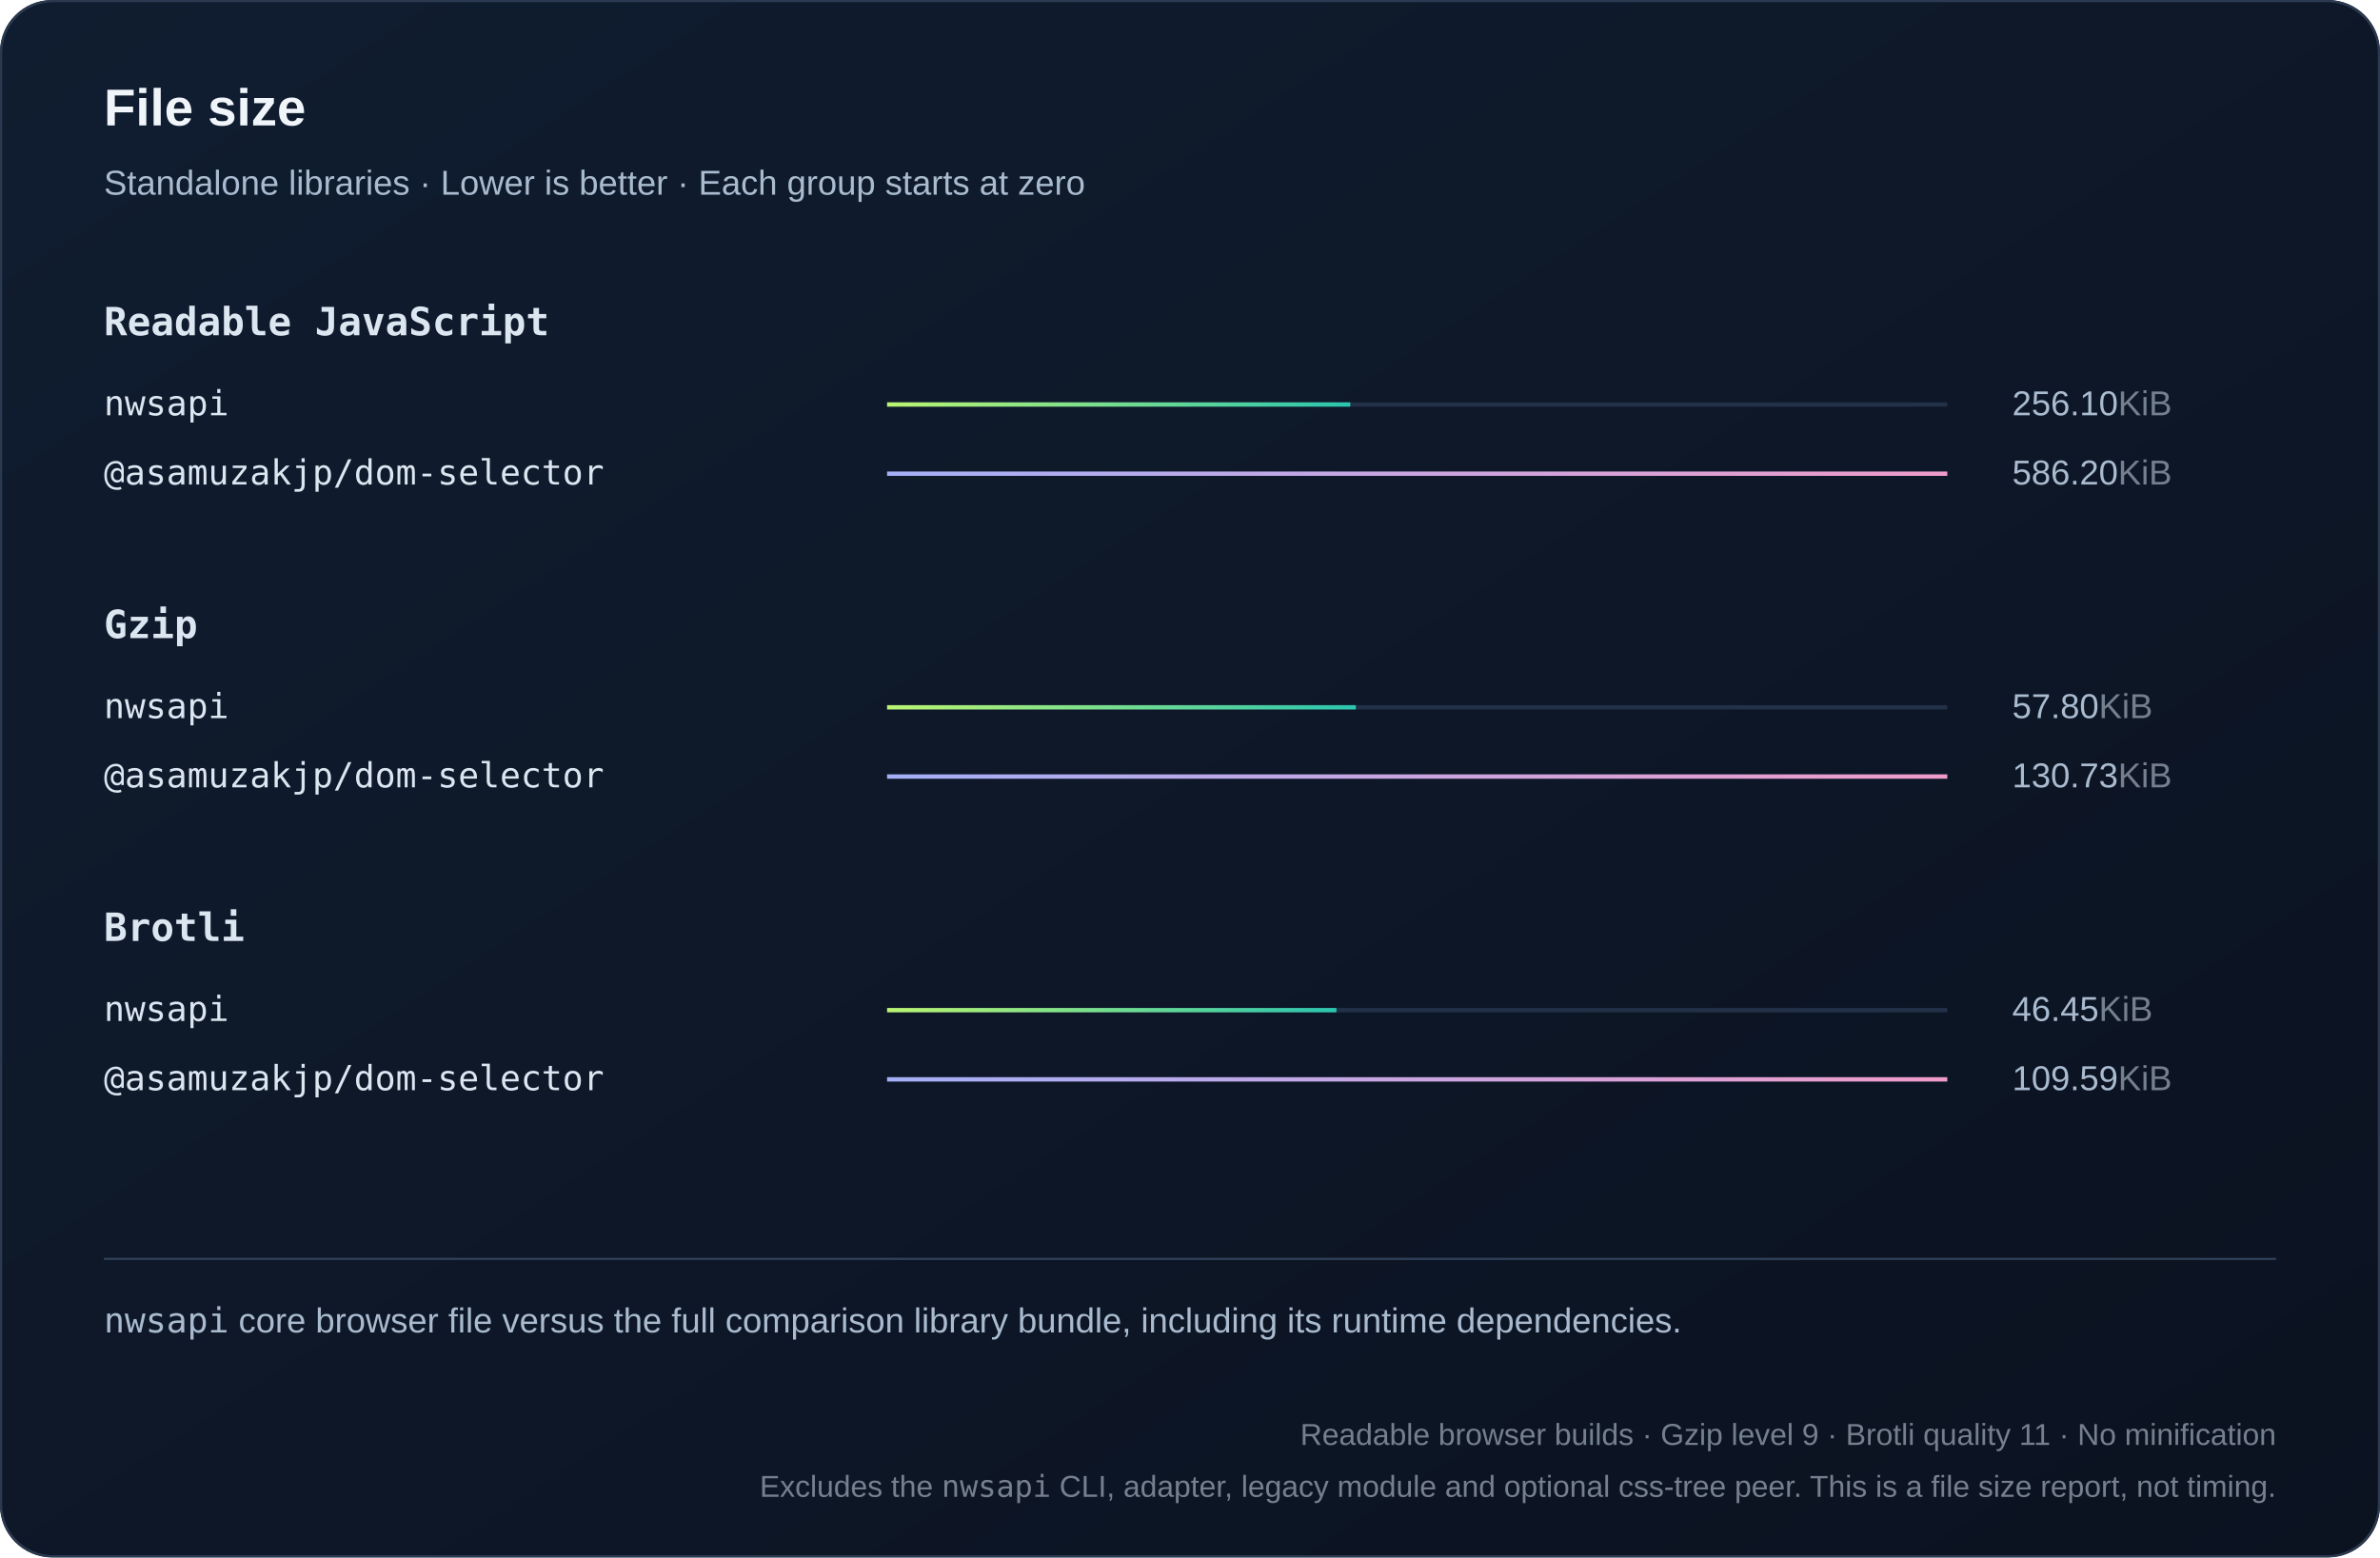
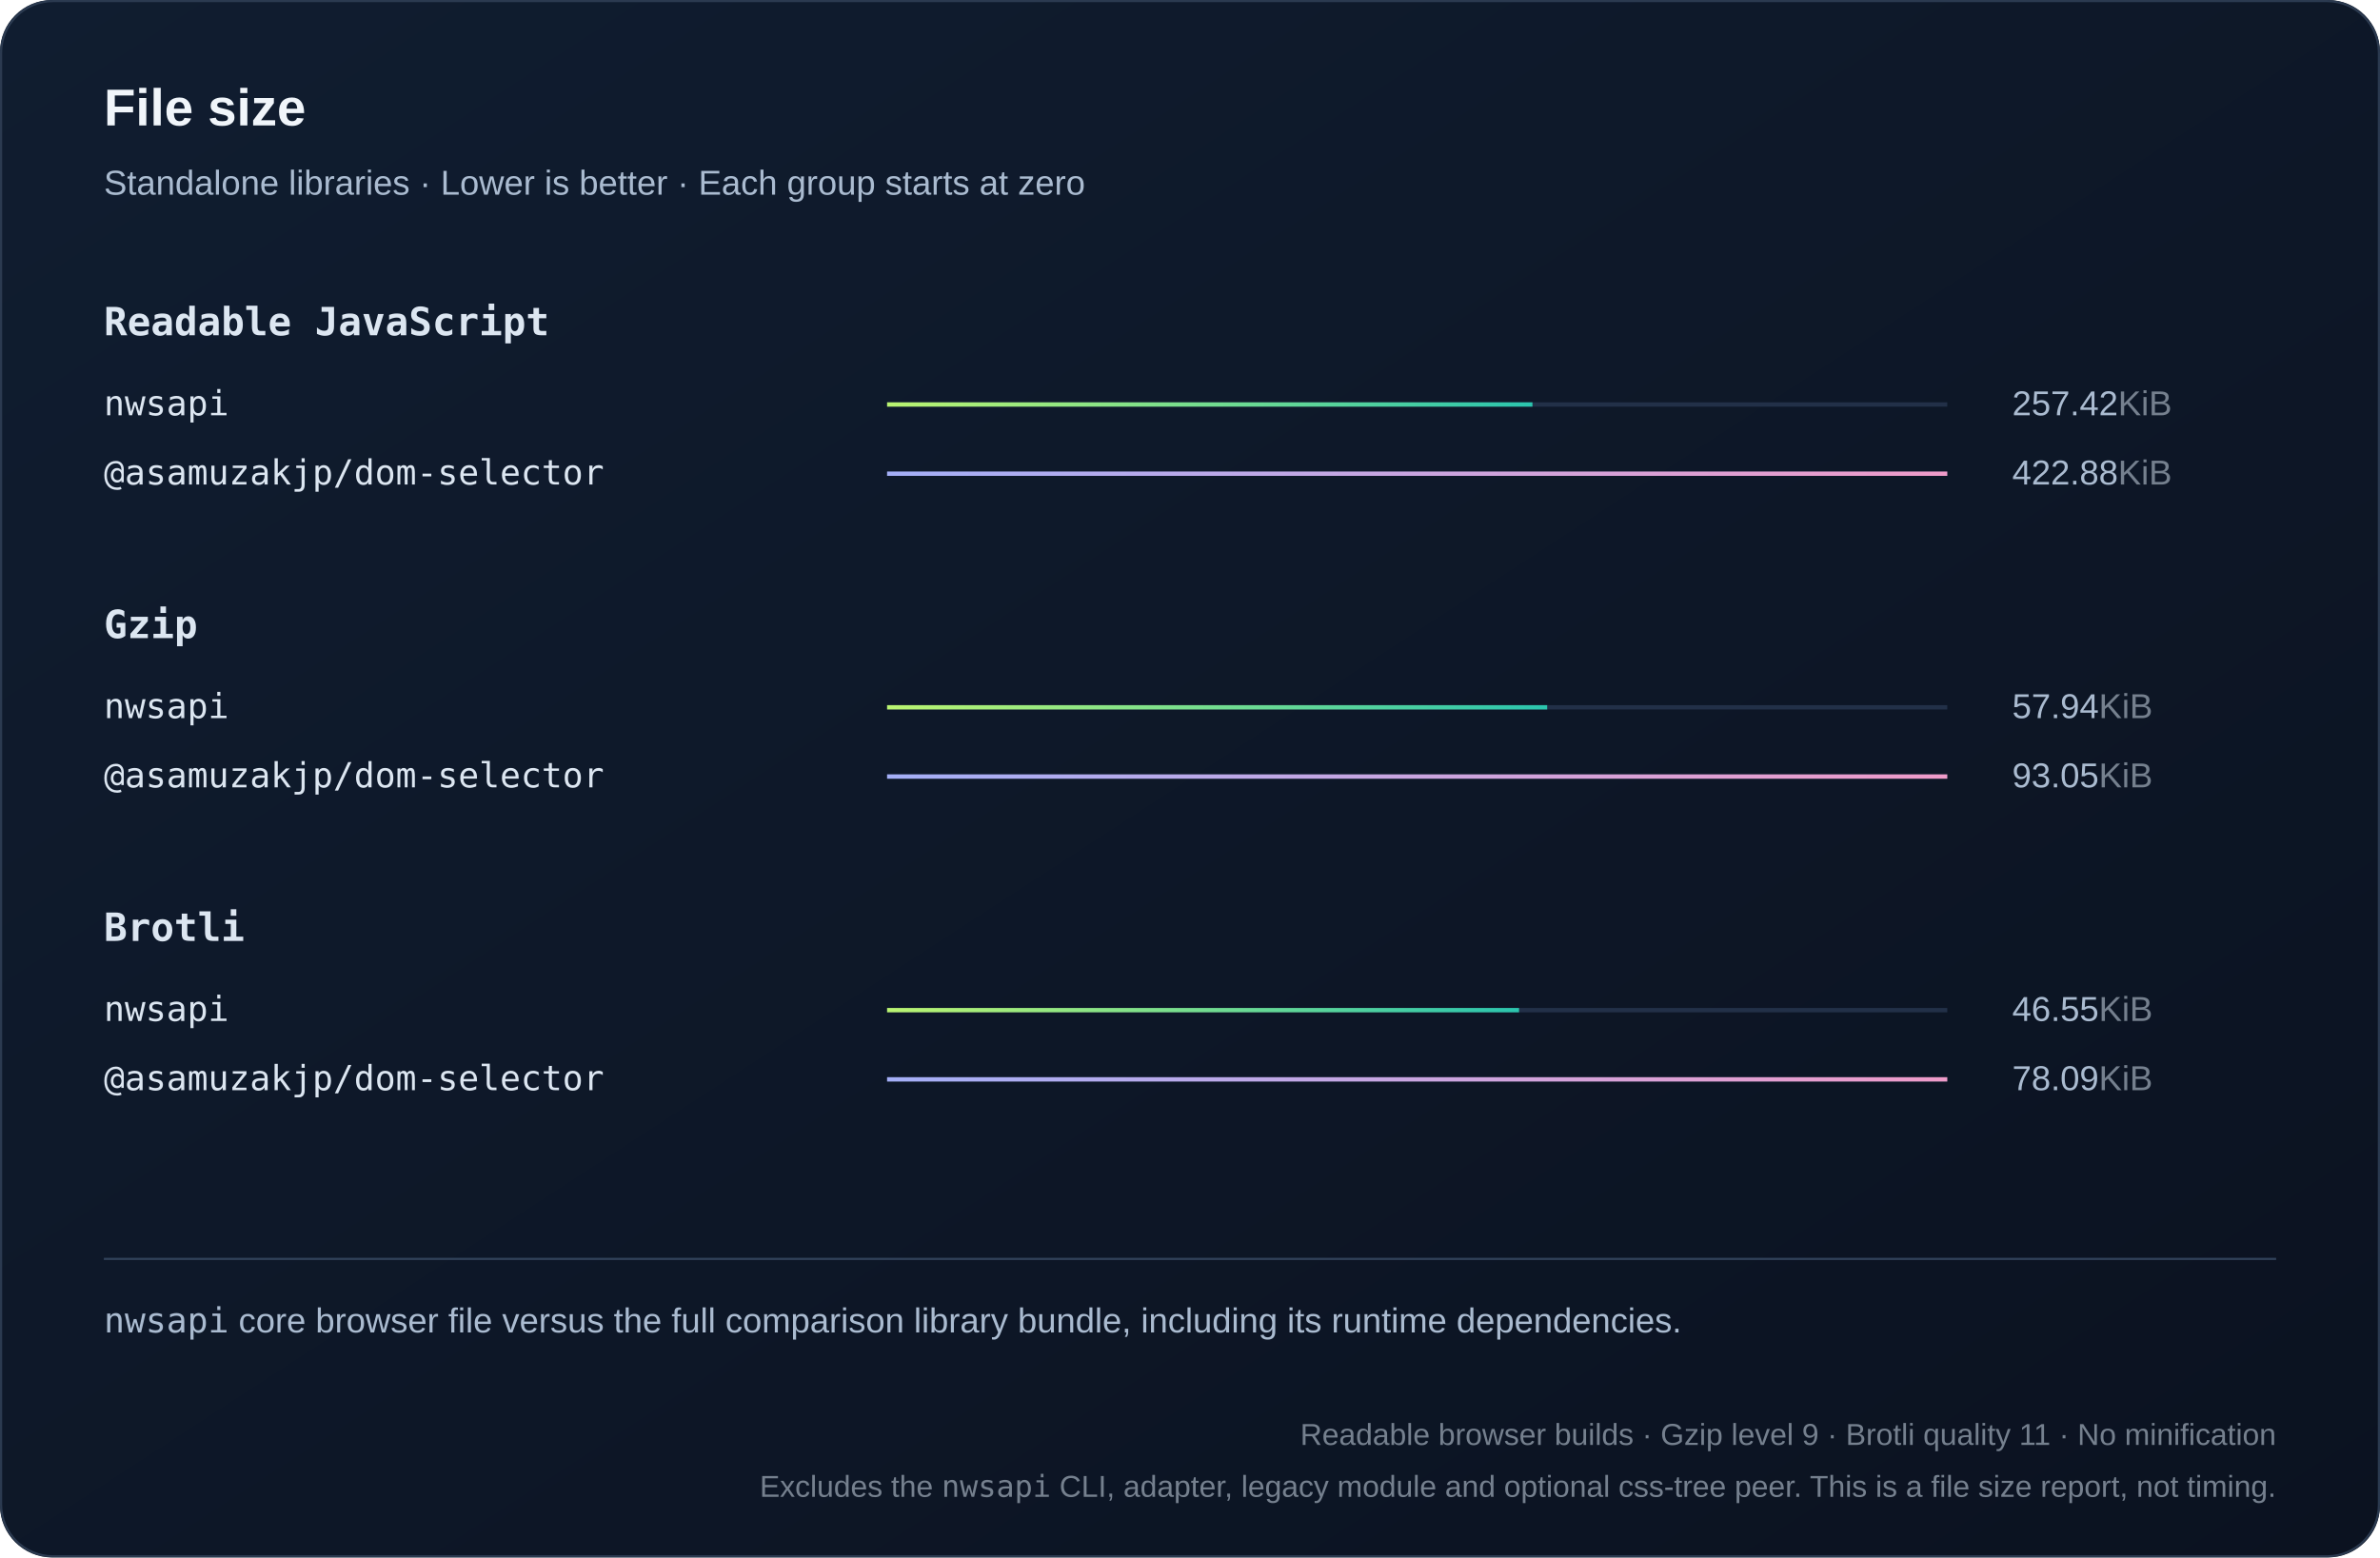
<svg xmlns="http://www.w3.org/2000/svg" width="1100" height="720" viewBox="0 0 1100 720" role="img">
  <defs>
    <linearGradient id="bg" x2="1" y2="1">
      <stop stop-color="#101d30" />
      <stop offset="1" stop-color="#0b1220" />
    </linearGradient>
    <linearGradient id="series0">
      <stop stop-color="#baf471" />
      <stop offset="1" stop-color="#2bc5ae" />
    </linearGradient>
    <linearGradient id="series1">
      <stop stop-color="#a4aff7" />
      <stop offset="1" stop-color="#ef9bc9" />
    </linearGradient>
    <linearGradient id="series2">
      <stop stop-color="#80d7ff" />
      <stop offset="1" stop-color="#739be8" />
    </linearGradient>
  </defs>
  <style>text{font-family:Arial,Helvetica,sans-serif;fill:#f0f5fa}
.muted{fill:#aabbd0;font:16px Arial,Helvetica,sans-serif}
.code{font:18px Consolas,Menlo,monospace;fill:#dce6f1}
.note .code{font:16px Consolas,Menlo,monospace}
.metadata,.metadata .code{fill:#75808e;font-size:14px}
.chart-title{font-size:24px;font-weight:700}
.unit{fill:#75808e}
.package{font-family:Consolas,Menlo,monospace}
.comparison{font-size:14px;font-variant-numeric:tabular-nums}
.tick{fill:#aabbd0;font-size:12px}
.time{fill:#aabbd0;font-size:13px;font-variant-numeric:tabular-nums}
.engine{font-size:16px}</style>
  <rect width="1100" height="720" rx="24" fill="url(#bg)" />
  <rect x=".5" y=".5" width="1099" height="719" rx="24" fill="none" stroke="#2b3a50" />
  <text x="48" y="58" class="chart-title">File size</text>
  <text x="48" y="90" class="muted">Standalone libraries · Lower is better · Each group starts at zero</text>
  <text x="48" y="155" class="code" style="font-weight:600">Readable JavaScript</text>
  <g>
    <text x="48" y="192" class="code engine">nwsapi</text>
    <path d="M410 187h490" stroke="#223048" stroke-width="2" />
-     <rect x="410" y="186" width="214.075" height="2" fill="url(#series0)" />
-     <text x="930" y="192" class="muted">256.10<tspan class="unit">KiB</tspan>
+     <rect x="410" y="186" width="298.275" height="2" fill="url(#series0)" />
+     <text x="930" y="192" class="muted">257.42<tspan class="unit">KiB</tspan>
    </text>
  </g>
  <g>
    <text x="48" y="224" class="code engine">@asamuzakjp/dom-selector</text>
    <path d="M410 219h490" stroke="#223048" stroke-width="2" />
    <rect x="410" y="218" width="490" height="2" fill="url(#series1)" />
-     <text x="930" y="224" class="muted">586.20<tspan class="unit">KiB</tspan>
+     <text x="930" y="224" class="muted">422.88<tspan class="unit">KiB</tspan>
    </text>
  </g>
  <text x="48" y="295" class="code" style="font-weight:600">Gzip</text>
  <g>
    <text x="48" y="332" class="code engine">nwsapi</text>
    <path d="M410 327h490" stroke="#223048" stroke-width="2" />
-     <rect x="410" y="326" width="216.657" height="2" fill="url(#series0)" />
-     <text x="930" y="332" class="muted">57.80<tspan class="unit">KiB</tspan>
+     <rect x="410" y="326" width="305.089" height="2" fill="url(#series0)" />
+     <text x="930" y="332" class="muted">57.94<tspan class="unit">KiB</tspan>
    </text>
  </g>
  <g>
    <text x="48" y="364" class="code engine">@asamuzakjp/dom-selector</text>
    <path d="M410 359h490" stroke="#223048" stroke-width="2" />
    <rect x="410" y="358" width="490" height="2" fill="url(#series1)" />
-     <text x="930" y="364" class="muted">130.73<tspan class="unit">KiB</tspan>
+     <text x="930" y="364" class="muted">93.05<tspan class="unit">KiB</tspan>
    </text>
  </g>
  <text x="48" y="435" class="code" style="font-weight:600">Brotli</text>
  <g>
    <text x="48" y="472" class="code engine">nwsapi</text>
    <path d="M410 467h490" stroke="#223048" stroke-width="2" />
-     <rect x="410" y="466" width="207.675" height="2" fill="url(#series0)" />
-     <text x="930" y="472" class="muted">46.45<tspan class="unit">KiB</tspan>
+     <rect x="410" y="466" width="292.075" height="2" fill="url(#series0)" />
+     <text x="930" y="472" class="muted">46.55<tspan class="unit">KiB</tspan>
    </text>
  </g>
  <g>
    <text x="48" y="504" class="code engine">@asamuzakjp/dom-selector</text>
    <path d="M410 499h490" stroke="#223048" stroke-width="2" />
    <rect x="410" y="498" width="490" height="2" fill="url(#series1)" />
-     <text x="930" y="504" class="muted">109.59<tspan class="unit">KiB</tspan>
+     <text x="930" y="504" class="muted">78.09<tspan class="unit">KiB</tspan>
    </text>
  </g>
  <path d="M48 582h1004" stroke="#304159" />
  <text x="48" y="616" class="muted note">
    <tspan class="package">nwsapi</tspan> core browser file versus the full comparison library bundle, including its runtime dependencies.</text>
  <text x="1052" y="668" text-anchor="end" class="muted note metadata">Readable browser builds · Gzip level 9 · Brotli quality 11 · No minification</text>
  <text x="1052" y="692" text-anchor="end" class="muted note metadata">Excludes the <tspan class="package">nwsapi</tspan> CLI, adapter, legacy module and optional css-tree peer. This is a file size report, not timing.</text>
</svg>
